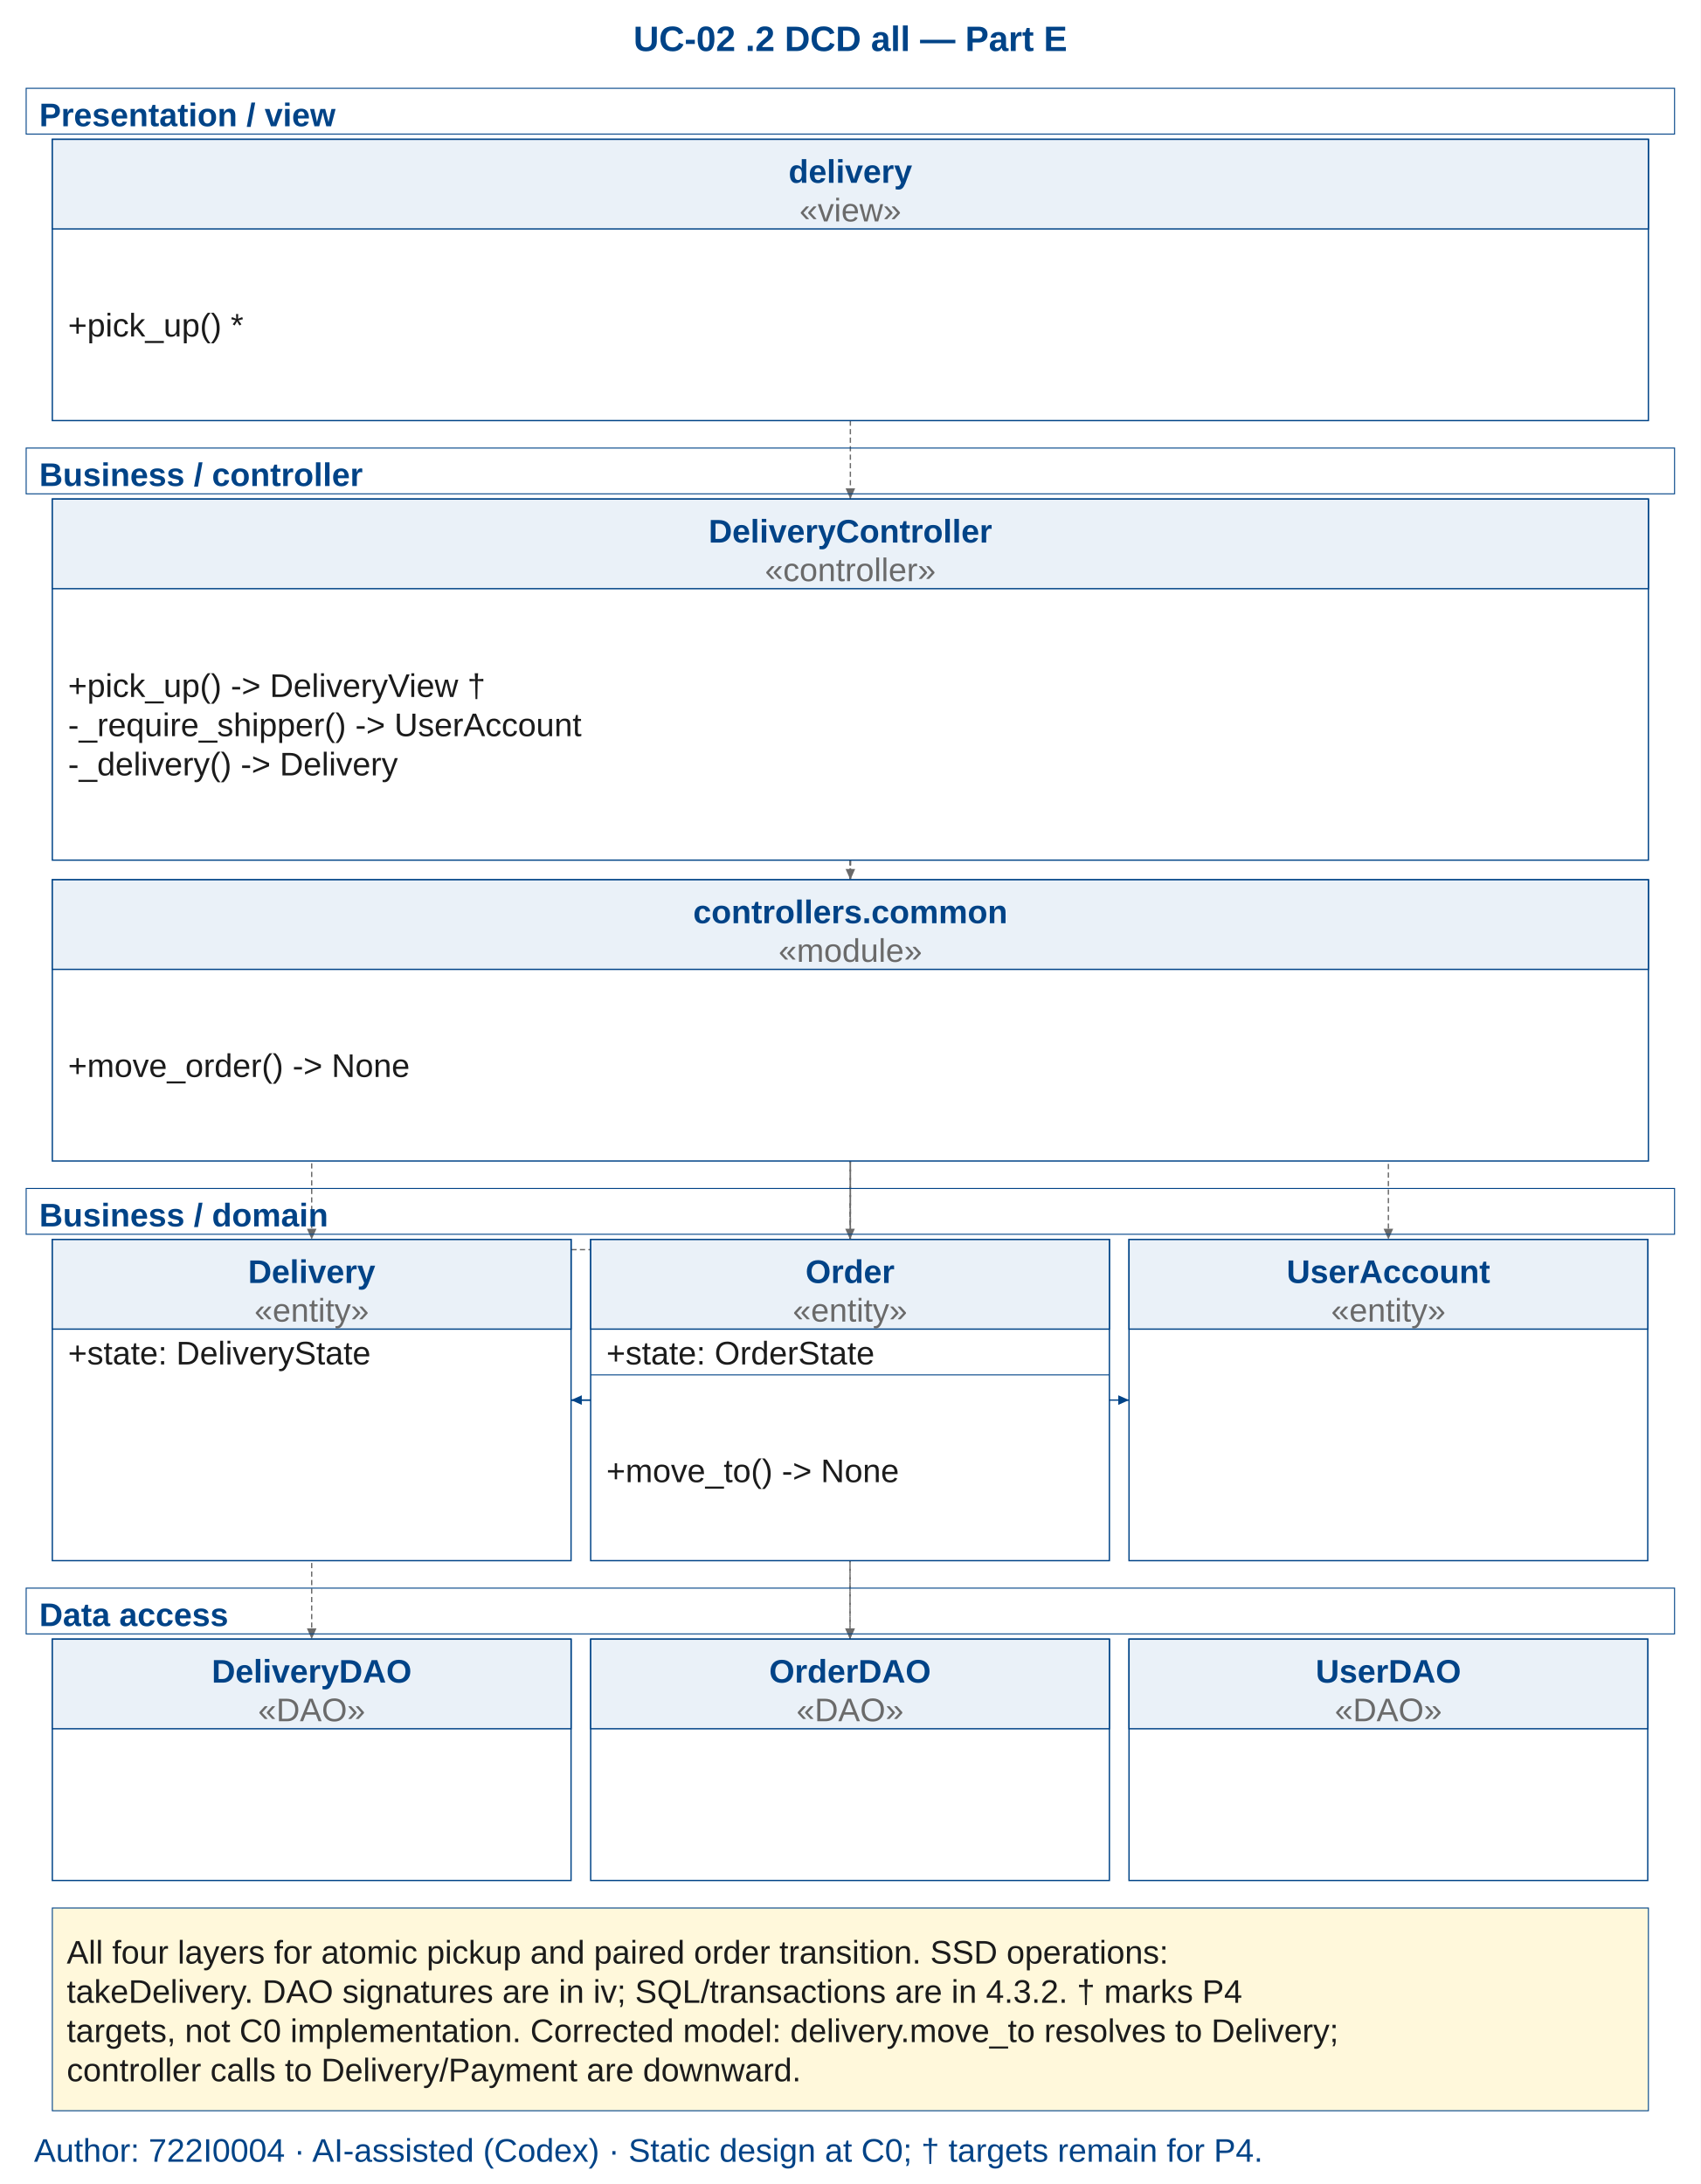
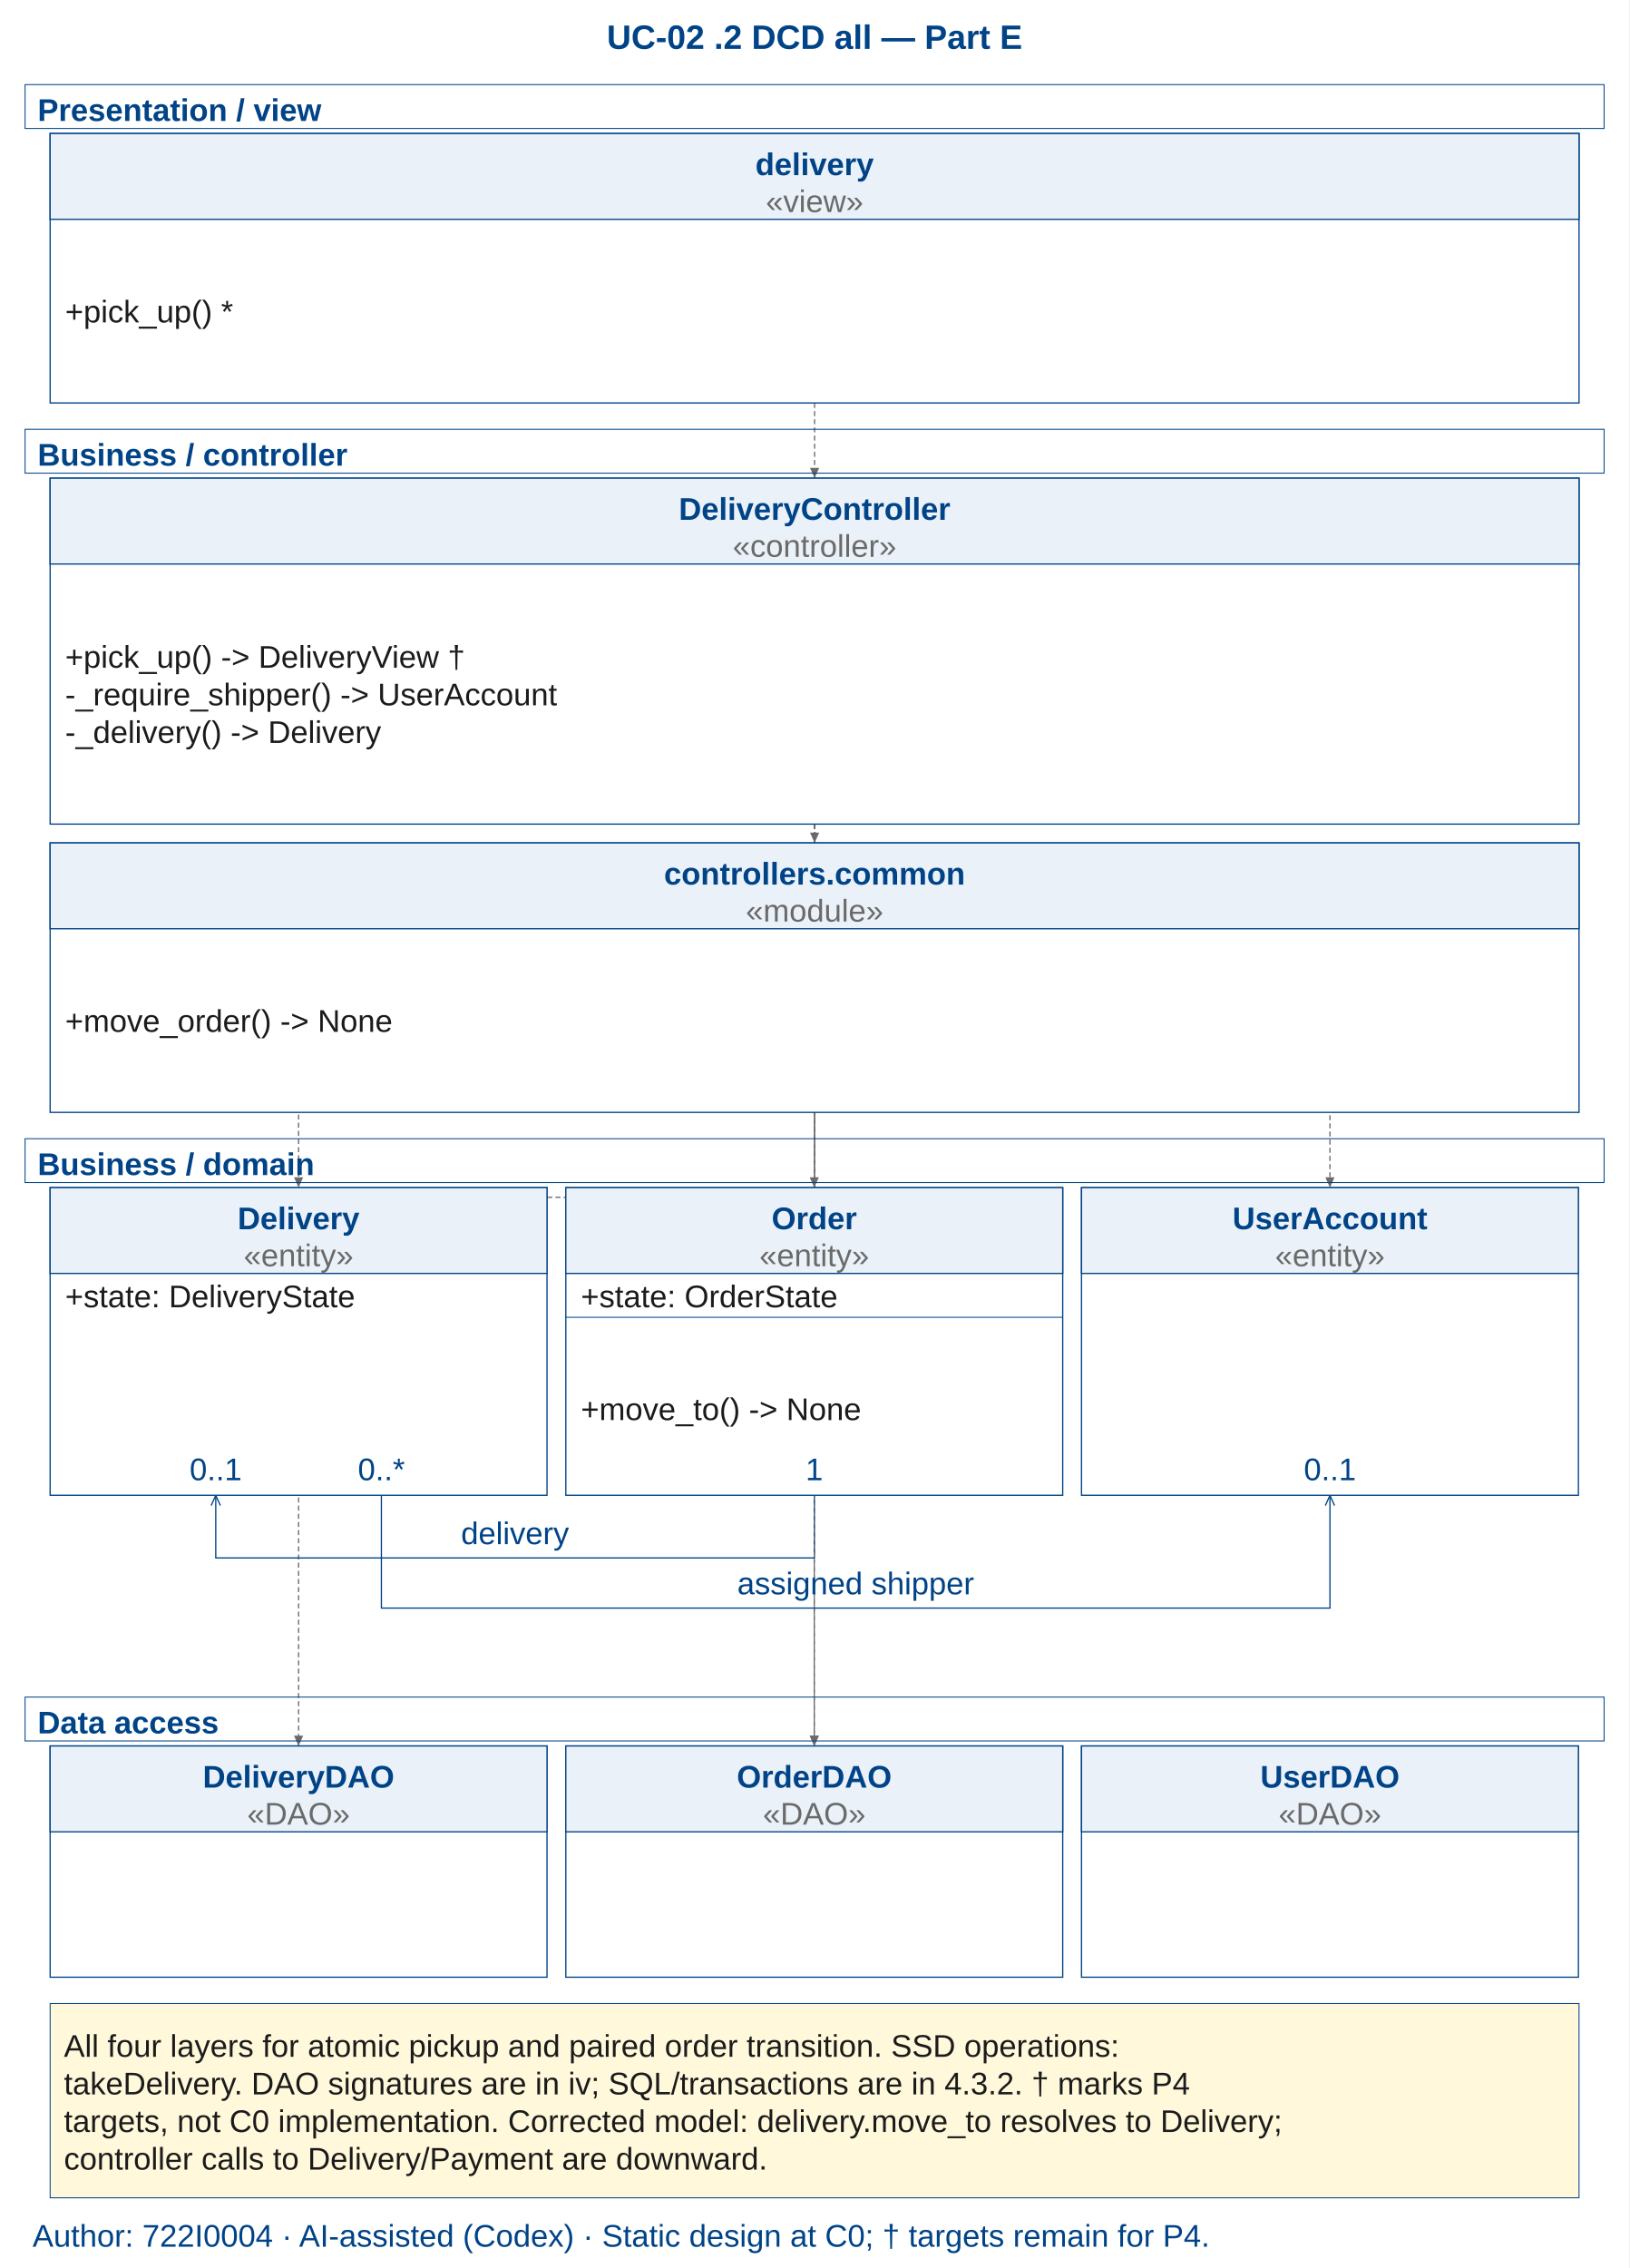
- <svg xmlns="http://www.w3.org/2000/svg" width="2600" height="3339" viewBox="0 0 2600 3339">
-   <rect width="2600" height="3339" fill="white" />
-   <polyline points="1300.0,1315 1300.0,1910.5 476.5,1910.5 476.5,2506" fill="none" stroke="#6A6A6A" stroke-width="2" stroke-dasharray="8 5" />
-   <polygon points="476.5,2506 469.16,2489.564 483.84,2489.564" fill="#6A6A6A" />
-   <polyline points="1300.0,1315 1300.0,1910.5 1299.5,1910.5 1299.5,2506" fill="none" stroke="#6A6A6A" stroke-width="2" stroke-dasharray="8 5" />
-   <polygon points="1299.5,2506 1292.16,2489.564 1306.84,2489.564" fill="#6A6A6A" />
+ <svg xmlns="http://www.w3.org/2000/svg" width="2600" height="3619" viewBox="0 0 2600 3619">
+   <rect width="2600" height="3619" fill="white" />
+   <polyline points="1300.0,1315 1300.0,1910.5 476.5,1910.5 476.5,2786" fill="none" stroke="#6A6A6A" stroke-width="2" stroke-dasharray="8 5" />
+   <polygon points="476.5,2786 469.16,2769.564 483.84,2769.564" fill="#6A6A6A" />
+   <polyline points="1300.0,1315 1300.0,1910.5 1299.5,1910.5 1299.5,2786" fill="none" stroke="#6A6A6A" stroke-width="2" stroke-dasharray="8 5" />
+   <polygon points="1299.5,2786 1292.16,2769.564 1306.84,2769.564" fill="#6A6A6A" />
  <polyline points="1300.0,1315 1300.0,1330.0 1300.0,1330.0 1300.0,1345" fill="none" stroke="#6A6A6A" stroke-width="2" stroke-dasharray="8 5" />
  <polygon points="1300.0,1345 1292.66,1328.564 1307.34,1328.564" fill="#6A6A6A" />
  <polyline points="1300.0,643 1300.0,703.0 1300.0,703.0 1300.0,763" fill="none" stroke="#6A6A6A" stroke-width="2" stroke-dasharray="8 5" />
  <polygon points="1300.0,763 1292.66,746.564 1307.34,746.564" fill="#6A6A6A" />
-   <polyline points="903,2140.5 888.0,2140.5 873,2140.5" fill="none" stroke="#004387" stroke-width="2" />
-   <polygon points="873,2140.5 889.436,2133.16 889.436,2147.84" fill="#004387" />
-   <polyline points="873,2140.5 1299.5,2140.5 1726,2140.5" fill="none" stroke="#004387" stroke-width="2" />
-   <polygon points="1726,2140.5 1709.564,2147.84 1709.564,2133.16" fill="#004387" />
+   <polyline points="1299.5,2386 1299.5,2486 344.333,2486 344.333,2386" fill="none" stroke="#004387" stroke-width="2" />
+   <polyline points="351.673,2402.436 344.333,2386 336.994,2402.436" fill="none" stroke="#004387" stroke-width="2" />
+   <polyline points="608.667,2386 608.667,2566 2122.5,2566 2122.5,2386" fill="none" stroke="#004387" stroke-width="2" />
+   <polyline points="2129.84,2402.436 2122.5,2386 2115.16,2402.436" fill="none" stroke="#004387" stroke-width="2" />
  <polyline points="1300.0,1775 1300.0,1835.0 1299.5,1835.0 1299.5,1895" fill="none" stroke="#6A6A6A" stroke-width="2" stroke-dasharray="8 5" />
  <polygon points="1299.5,1895 1292.16,1878.564 1306.84,1878.564" fill="#6A6A6A" />
-   <polyline points="1300.0,1775 1300.0,2140.5 1299.5,2140.5 1299.5,2506" fill="none" stroke="#6A6A6A" stroke-width="2" stroke-dasharray="8 5" />
-   <polygon points="1299.5,2506 1292.16,2489.564 1306.84,2489.564" fill="#6A6A6A" />
+   <polyline points="1300.0,1775 1300.0,2140.5 1299.5,2140.5 1299.5,2786" fill="none" stroke="#6A6A6A" stroke-width="2" stroke-dasharray="8 5" />
+   <polygon points="1299.5,2786 1292.16,2769.564 1306.84,2769.564" fill="#6A6A6A" />
  <polyline points="1300.0,1315 1300.0,1605.0 476.5,1605.0 476.5,1895" fill="none" stroke="#6A6A6A" stroke-width="2" stroke-dasharray="8 5" />
  <polygon points="476.5,1895 469.16,1878.564 483.84,1878.564" fill="#6A6A6A" />
  <polyline points="1300.0,1315 1300.0,1605.0 2122.5,1605.0 2122.5,1895" fill="none" stroke="#6A6A6A" stroke-width="2" stroke-dasharray="8 5" />
  <polygon points="2122.5,1895 2115.16,1878.564 2129.84,1878.564" fill="#6A6A6A" />
  <rect x="40" y="135" width="2520" height="70" fill="none" stroke="#004387" stroke-width="1.5" stroke-dasharray="none" />
  <text x="60" y="193.0" text-anchor="start" font-family="Arial,Helvetica,sans-serif" font-size="50" font-weight="bold" fill="#004387">Presentation / view</text>
  <rect x="80" y="213" width="2440" height="430" fill="#FFFFFF" stroke="#004387" stroke-width="2" />
  <rect x="80" y="213" width="2440" height="137" fill="#EAF1F8" stroke="#004387" stroke-width="2" />
  <text x="1300.0" y="279.47" text-anchor="middle" font-family="Arial,Helvetica,sans-serif" font-size="50" font-weight="bold" fill="#004387">delivery</text>
  <text x="1300.0" y="338.49" text-anchor="middle" font-family="Arial,Helvetica,sans-serif" font-size="50" font-weight="normal" fill="#6A6A6A">«view»</text>
  <text x="104" y="514.5" text-anchor="start" font-family="Arial,Helvetica,sans-serif" font-size="50" font-weight="normal" fill="#1B1B1B">+pick_up() *</text>
  <rect x="40" y="685" width="2520" height="70" fill="none" stroke="#004387" stroke-width="1.5" stroke-dasharray="none" />
  <text x="60" y="743.0" text-anchor="start" font-family="Arial,Helvetica,sans-serif" font-size="50" font-weight="bold" fill="#004387">Business / controller</text>
  <rect x="80" y="763" width="2440" height="552" fill="#FFFFFF" stroke="#004387" stroke-width="2" />
  <rect x="80" y="763" width="2440" height="137" fill="#EAF1F8" stroke="#004387" stroke-width="2" />
  <text x="1300.0" y="829.47" text-anchor="middle" font-family="Arial,Helvetica,sans-serif" font-size="50" font-weight="bold" fill="#004387">DeliveryController</text>
  <text x="1300.0" y="888.49" text-anchor="middle" font-family="Arial,Helvetica,sans-serif" font-size="50" font-weight="normal" fill="#6A6A6A">«controller»</text>
  <text x="104" y="1065.5" text-anchor="start" font-family="Arial,Helvetica,sans-serif" font-size="50" font-weight="normal" fill="#1B1B1B">+pick_up() -&gt; DeliveryView †</text>
  <text x="104" y="1125.5" text-anchor="start" font-family="Arial,Helvetica,sans-serif" font-size="50" font-weight="normal" fill="#1B1B1B">-_require_shipper() -&gt; UserAccount</text>
  <text x="104" y="1185.5" text-anchor="start" font-family="Arial,Helvetica,sans-serif" font-size="50" font-weight="normal" fill="#1B1B1B">-_delivery() -&gt; Delivery</text>
  <rect x="80" y="1345" width="2440" height="430" fill="#FFFFFF" stroke="#004387" stroke-width="2" />
  <rect x="80" y="1345" width="2440" height="137" fill="#EAF1F8" stroke="#004387" stroke-width="2" />
  <text x="1300.0" y="1411.47" text-anchor="middle" font-family="Arial,Helvetica,sans-serif" font-size="50" font-weight="bold" fill="#004387">controllers.common</text>
  <text x="1300.0" y="1470.49" text-anchor="middle" font-family="Arial,Helvetica,sans-serif" font-size="50" font-weight="normal" fill="#6A6A6A">«module»</text>
  <text x="104" y="1646.5" text-anchor="start" font-family="Arial,Helvetica,sans-serif" font-size="50" font-weight="normal" fill="#1B1B1B">+move_order() -&gt; None</text>
  <rect x="40" y="1817" width="2520" height="70" fill="none" stroke="#004387" stroke-width="1.5" stroke-dasharray="none" />
  <text x="60" y="1875.0" text-anchor="start" font-family="Arial,Helvetica,sans-serif" font-size="50" font-weight="bold" fill="#004387">Business / domain</text>
  <rect x="80" y="1895" width="793" height="491" fill="#FFFFFF" stroke="#004387" stroke-width="2" />
  <rect x="80" y="1895" width="793" height="137" fill="#EAF1F8" stroke="#004387" stroke-width="2" />
  <text x="476.5" y="1961.47" text-anchor="middle" font-family="Arial,Helvetica,sans-serif" font-size="50" font-weight="bold" fill="#004387">Delivery</text>
  <text x="476.5" y="2020.49" text-anchor="middle" font-family="Arial,Helvetica,sans-serif" font-size="50" font-weight="normal" fill="#6A6A6A">«entity»</text>
  <text x="104" y="2086.0" text-anchor="start" font-family="Arial,Helvetica,sans-serif" font-size="50" font-weight="normal" fill="#1B1B1B">+state: DeliveryState</text>
  <rect x="903" y="1895" width="793" height="491" fill="#FFFFFF" stroke="#004387" stroke-width="2" />
  <rect x="903" y="1895" width="793" height="137" fill="#EAF1F8" stroke="#004387" stroke-width="2" />
  <text x="1299.5" y="1961.47" text-anchor="middle" font-family="Arial,Helvetica,sans-serif" font-size="50" font-weight="bold" fill="#004387">Order</text>
  <text x="1299.5" y="2020.49" text-anchor="middle" font-family="Arial,Helvetica,sans-serif" font-size="50" font-weight="normal" fill="#6A6A6A">«entity»</text>
  <text x="927" y="2086.0" text-anchor="start" font-family="Arial,Helvetica,sans-serif" font-size="50" font-weight="normal" fill="#1B1B1B">+state: OrderState</text>
  <line x1="903" y1="2102" x2="1696" y2="2102" stroke="#004387" stroke-width="1.5" />
  <text x="927" y="2266.0" text-anchor="start" font-family="Arial,Helvetica,sans-serif" font-size="50" font-weight="normal" fill="#1B1B1B">+move_to() -&gt; None</text>
  <rect x="1726" y="1895" width="793" height="491" fill="#FFFFFF" stroke="#004387" stroke-width="2" />
  <rect x="1726" y="1895" width="793" height="137" fill="#EAF1F8" stroke="#004387" stroke-width="2" />
  <text x="2122.5" y="1961.47" text-anchor="middle" font-family="Arial,Helvetica,sans-serif" font-size="50" font-weight="bold" fill="#004387">UserAccount</text>
  <text x="2122.5" y="2020.49" text-anchor="middle" font-family="Arial,Helvetica,sans-serif" font-size="50" font-weight="normal" fill="#6A6A6A">«entity»</text>
-   <rect x="40" y="2428" width="2520" height="70" fill="none" stroke="#004387" stroke-width="1.5" stroke-dasharray="none" />
-   <text x="60" y="2486.0" text-anchor="start" font-family="Arial,Helvetica,sans-serif" font-size="50" font-weight="bold" fill="#004387">Data access</text>
-   <rect x="80" y="2506" width="793" height="369" fill="#FFFFFF" stroke="#004387" stroke-width="2" />
-   <rect x="80" y="2506" width="793" height="137" fill="#EAF1F8" stroke="#004387" stroke-width="2" />
-   <text x="476.5" y="2572.47" text-anchor="middle" font-family="Arial,Helvetica,sans-serif" font-size="50" font-weight="bold" fill="#004387">DeliveryDAO</text>
-   <text x="476.5" y="2631.49" text-anchor="middle" font-family="Arial,Helvetica,sans-serif" font-size="50" font-weight="normal" fill="#6A6A6A">«DAO»</text>
-   <rect x="903" y="2506" width="793" height="369" fill="#FFFFFF" stroke="#004387" stroke-width="2" />
-   <rect x="903" y="2506" width="793" height="137" fill="#EAF1F8" stroke="#004387" stroke-width="2" />
-   <text x="1299.5" y="2572.47" text-anchor="middle" font-family="Arial,Helvetica,sans-serif" font-size="50" font-weight="bold" fill="#004387">OrderDAO</text>
-   <text x="1299.5" y="2631.49" text-anchor="middle" font-family="Arial,Helvetica,sans-serif" font-size="50" font-weight="normal" fill="#6A6A6A">«DAO»</text>
-   <rect x="1726" y="2506" width="793" height="369" fill="#FFFFFF" stroke="#004387" stroke-width="2" />
-   <rect x="1726" y="2506" width="793" height="137" fill="#EAF1F8" stroke="#004387" stroke-width="2" />
-   <text x="2122.5" y="2572.47" text-anchor="middle" font-family="Arial,Helvetica,sans-serif" font-size="50" font-weight="bold" fill="#004387">UserDAO</text>
-   <text x="2122.5" y="2631.49" text-anchor="middle" font-family="Arial,Helvetica,sans-serif" font-size="50" font-weight="normal" fill="#6A6A6A">«DAO»</text>
-   <rect x="80" y="2917" width="2440" height="310" fill="#FFF8DB" stroke="#004387" stroke-width="1.5" />
-   <text x="102" y="3002.0" text-anchor="start" font-family="Arial,Helvetica,sans-serif" font-size="50" font-weight="normal" fill="#1B1B1B">All four layers for atomic pickup and paired order transition. SSD operations:</text>
-   <text x="102" y="3062.0" text-anchor="start" font-family="Arial,Helvetica,sans-serif" font-size="50" font-weight="normal" fill="#1B1B1B">takeDelivery. DAO signatures are in iv; SQL/transactions are in 4.3.2. † marks P4</text>
-   <text x="102" y="3122.0" text-anchor="start" font-family="Arial,Helvetica,sans-serif" font-size="50" font-weight="normal" fill="#1B1B1B">targets, not C0 implementation. Corrected model: delivery.move_to resolves to Delivery;</text>
-   <text x="102" y="3182.0" text-anchor="start" font-family="Arial,Helvetica,sans-serif" font-size="50" font-weight="normal" fill="#1B1B1B">controller calls to Delivery/Payment are downward.</text>
+   <rect x="40" y="2708" width="2520" height="70" fill="none" stroke="#004387" stroke-width="1.5" stroke-dasharray="none" />
+   <text x="60" y="2766.0" text-anchor="start" font-family="Arial,Helvetica,sans-serif" font-size="50" font-weight="bold" fill="#004387">Data access</text>
+   <rect x="80" y="2786" width="793" height="369" fill="#FFFFFF" stroke="#004387" stroke-width="2" />
+   <rect x="80" y="2786" width="793" height="137" fill="#EAF1F8" stroke="#004387" stroke-width="2" />
+   <text x="476.5" y="2852.47" text-anchor="middle" font-family="Arial,Helvetica,sans-serif" font-size="50" font-weight="bold" fill="#004387">DeliveryDAO</text>
+   <text x="476.5" y="2911.49" text-anchor="middle" font-family="Arial,Helvetica,sans-serif" font-size="50" font-weight="normal" fill="#6A6A6A">«DAO»</text>
+   <rect x="903" y="2786" width="793" height="369" fill="#FFFFFF" stroke="#004387" stroke-width="2" />
+   <rect x="903" y="2786" width="793" height="137" fill="#EAF1F8" stroke="#004387" stroke-width="2" />
+   <text x="1299.5" y="2852.47" text-anchor="middle" font-family="Arial,Helvetica,sans-serif" font-size="50" font-weight="bold" fill="#004387">OrderDAO</text>
+   <text x="1299.5" y="2911.49" text-anchor="middle" font-family="Arial,Helvetica,sans-serif" font-size="50" font-weight="normal" fill="#6A6A6A">«DAO»</text>
+   <rect x="1726" y="2786" width="793" height="369" fill="#FFFFFF" stroke="#004387" stroke-width="2" />
+   <rect x="1726" y="2786" width="793" height="137" fill="#EAF1F8" stroke="#004387" stroke-width="2" />
+   <text x="2122.5" y="2852.47" text-anchor="middle" font-family="Arial,Helvetica,sans-serif" font-size="50" font-weight="bold" fill="#004387">UserDAO</text>
+   <text x="2122.5" y="2911.49" text-anchor="middle" font-family="Arial,Helvetica,sans-serif" font-size="50" font-weight="normal" fill="#6A6A6A">«DAO»</text>
+   <rect x="80" y="3197" width="2440" height="310" fill="#FFF8DB" stroke="#004387" stroke-width="1.5" />
+   <text x="102" y="3282.0" text-anchor="start" font-family="Arial,Helvetica,sans-serif" font-size="50" font-weight="normal" fill="#1B1B1B">All four layers for atomic pickup and paired order transition. SSD operations:</text>
+   <text x="102" y="3342.0" text-anchor="start" font-family="Arial,Helvetica,sans-serif" font-size="50" font-weight="normal" fill="#1B1B1B">takeDelivery. DAO signatures are in iv; SQL/transactions are in 4.3.2. † marks P4</text>
+   <text x="102" y="3402.0" text-anchor="start" font-family="Arial,Helvetica,sans-serif" font-size="50" font-weight="normal" fill="#1B1B1B">targets, not C0 implementation. Corrected model: delivery.move_to resolves to Delivery;</text>
+   <text x="102" y="3462.0" text-anchor="start" font-family="Arial,Helvetica,sans-serif" font-size="50" font-weight="normal" fill="#1B1B1B">controller calls to Delivery/Payment are downward.</text>
+   <text x="1299.5" y="2362.0" text-anchor="middle" font-family="Arial,Helvetica,sans-serif" font-size="50" font-weight="normal" fill="#004387">1</text>
+   <text x="344.333" y="2362.0" text-anchor="middle" font-family="Arial,Helvetica,sans-serif" font-size="50" font-weight="normal" fill="#004387">0..1</text>
+   <text x="821.917" y="2464.0" text-anchor="middle" font-family="Arial,Helvetica,sans-serif" font-size="50" font-weight="normal" fill="#004387">delivery</text>
+   <text x="608.667" y="2362.0" text-anchor="middle" font-family="Arial,Helvetica,sans-serif" font-size="50" font-weight="normal" fill="#004387">0..*</text>
+   <text x="2122.5" y="2362.0" text-anchor="middle" font-family="Arial,Helvetica,sans-serif" font-size="50" font-weight="normal" fill="#004387">0..1</text>
+   <text x="1365.583" y="2544.0" text-anchor="middle" font-family="Arial,Helvetica,sans-serif" font-size="50" font-weight="normal" fill="#004387">assigned shipper</text>
  <text x="1300.0" y="78.0" text-anchor="middle" font-family="Arial,Helvetica,sans-serif" font-size="54" font-weight="bold" fill="#004387">UC-02 .2 DCD all — Part E</text>
-   <text x="52" y="3305.0" text-anchor="start" font-family="Arial,Helvetica,sans-serif" font-size="50" font-weight="normal" fill="#004387">Author: 722I0004 · AI-assisted (Codex) · Static design at C0; † targets remain for P4.</text>
+   <text x="52" y="3585.0" text-anchor="start" font-family="Arial,Helvetica,sans-serif" font-size="50" font-weight="normal" fill="#004387">Author: 722I0004 · AI-assisted (Codex) · Static design at C0; † targets remain for P4.</text>
</svg>
